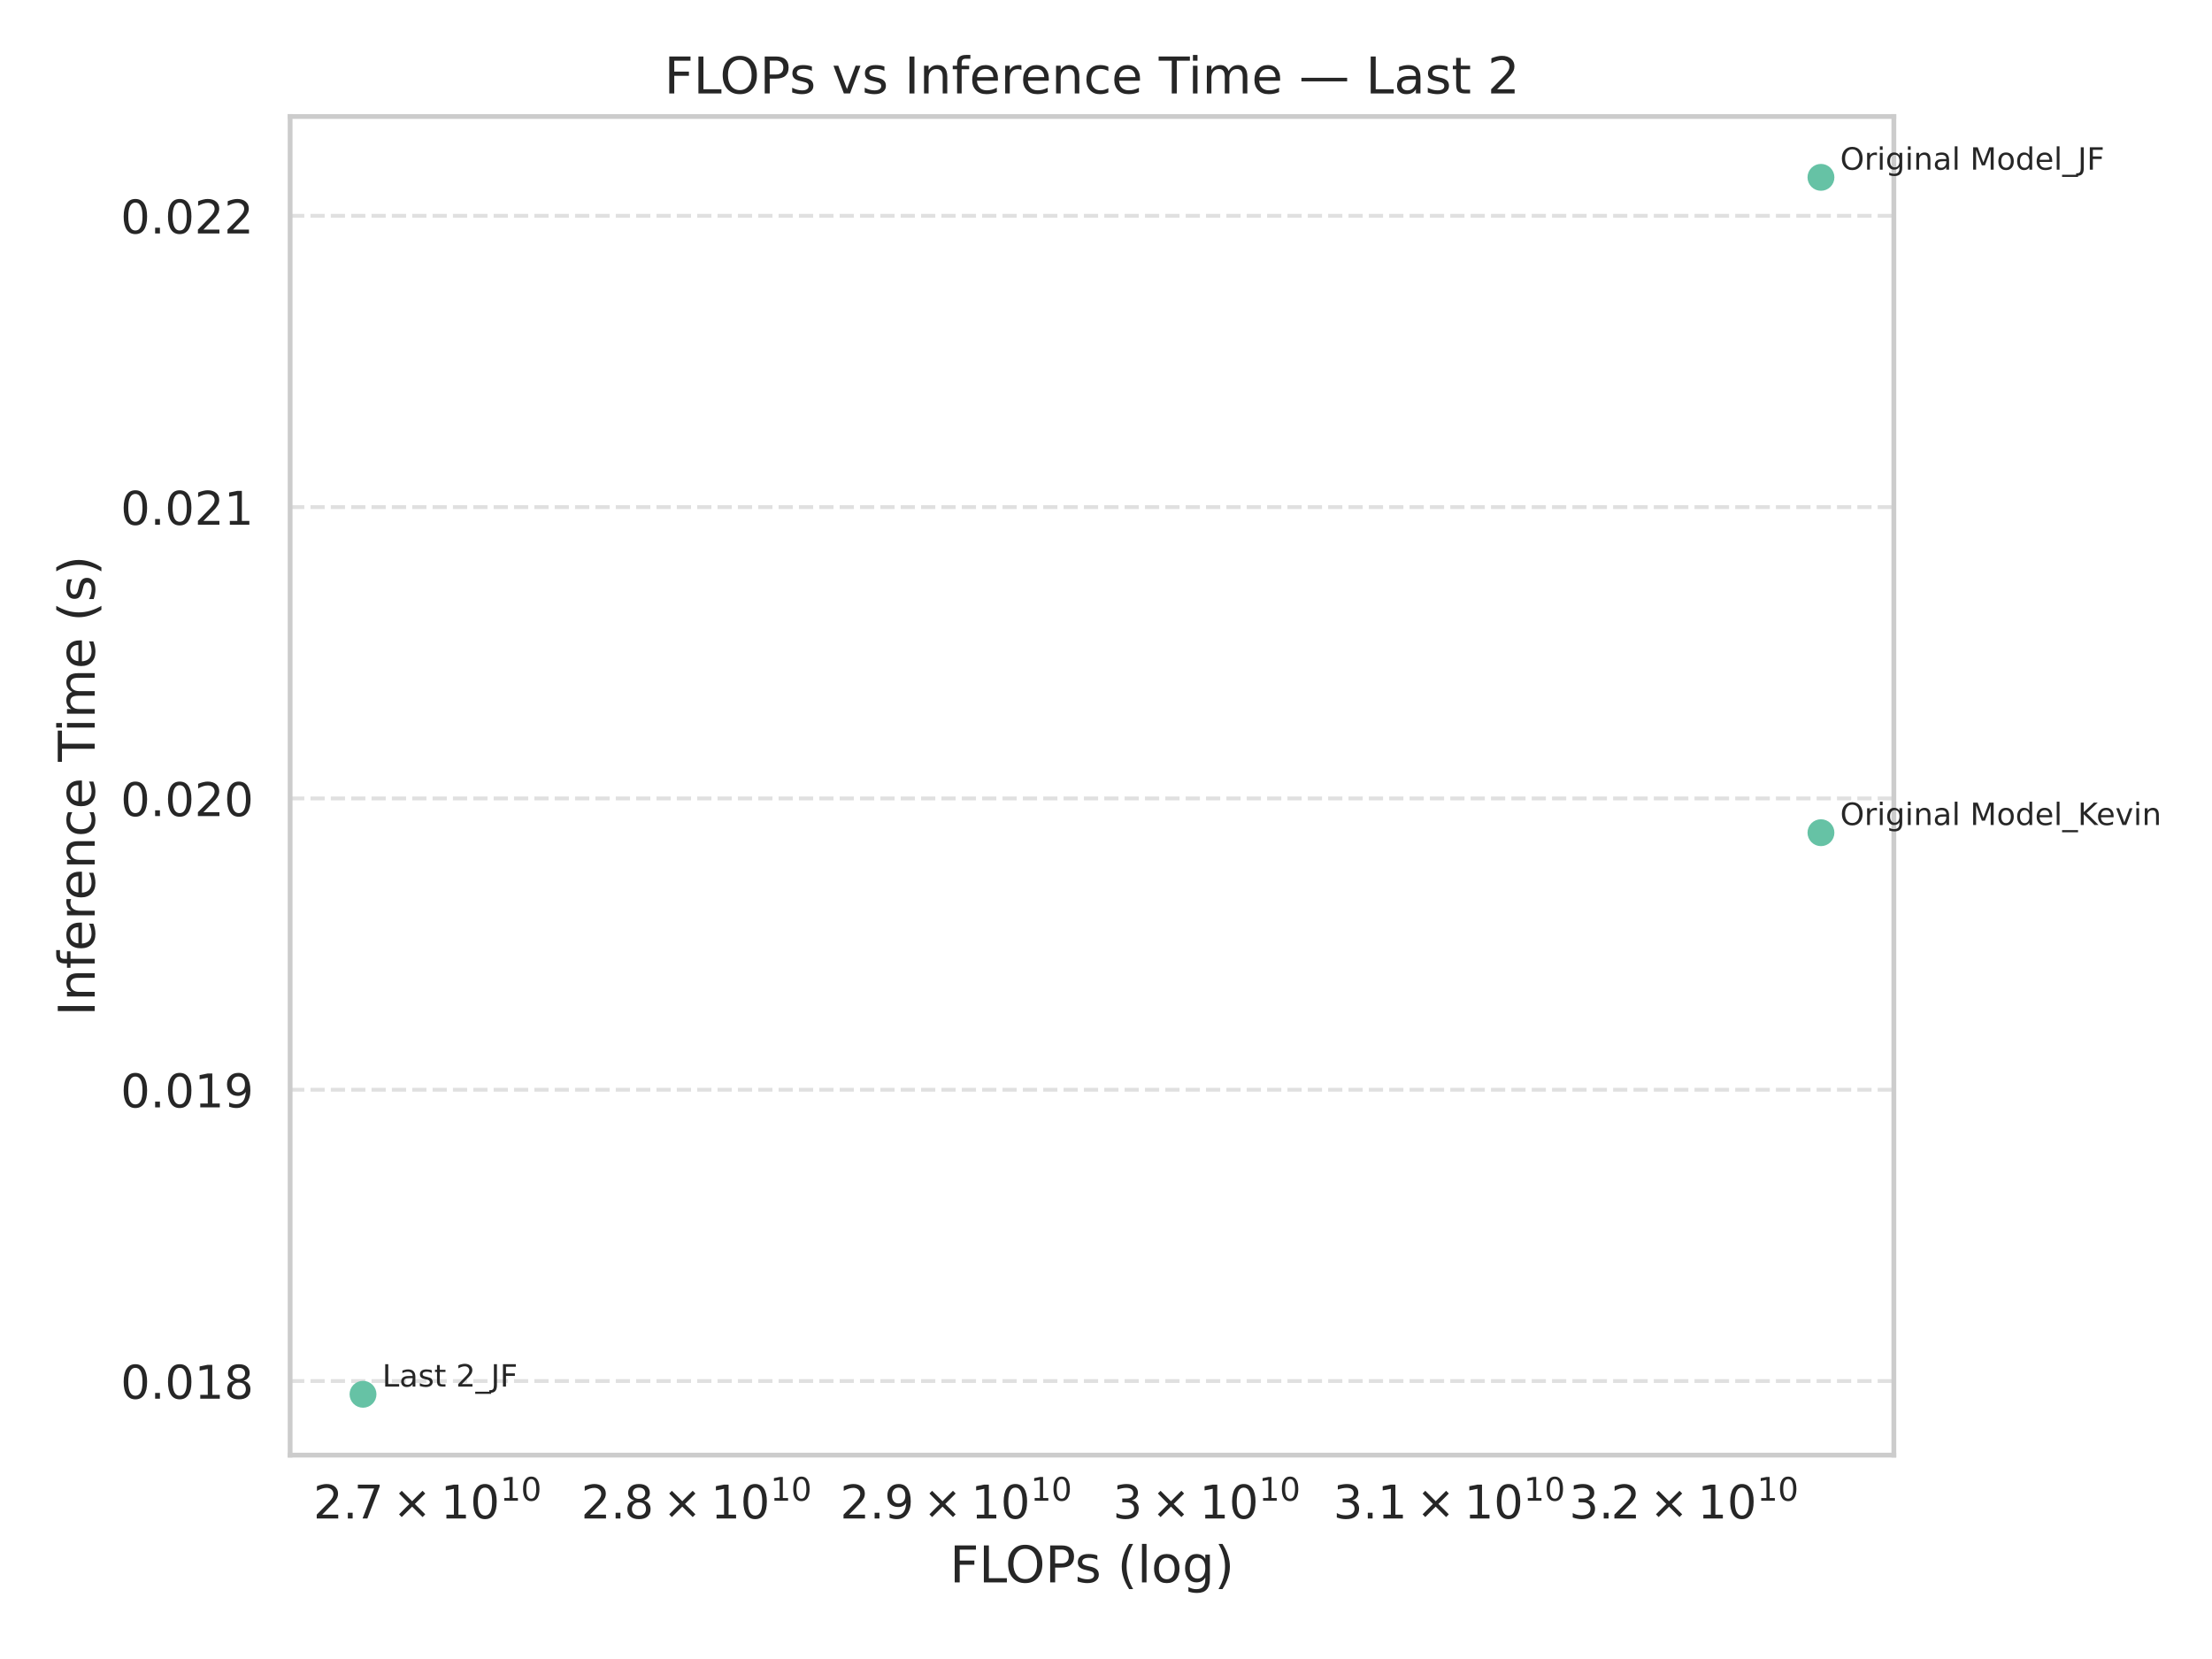
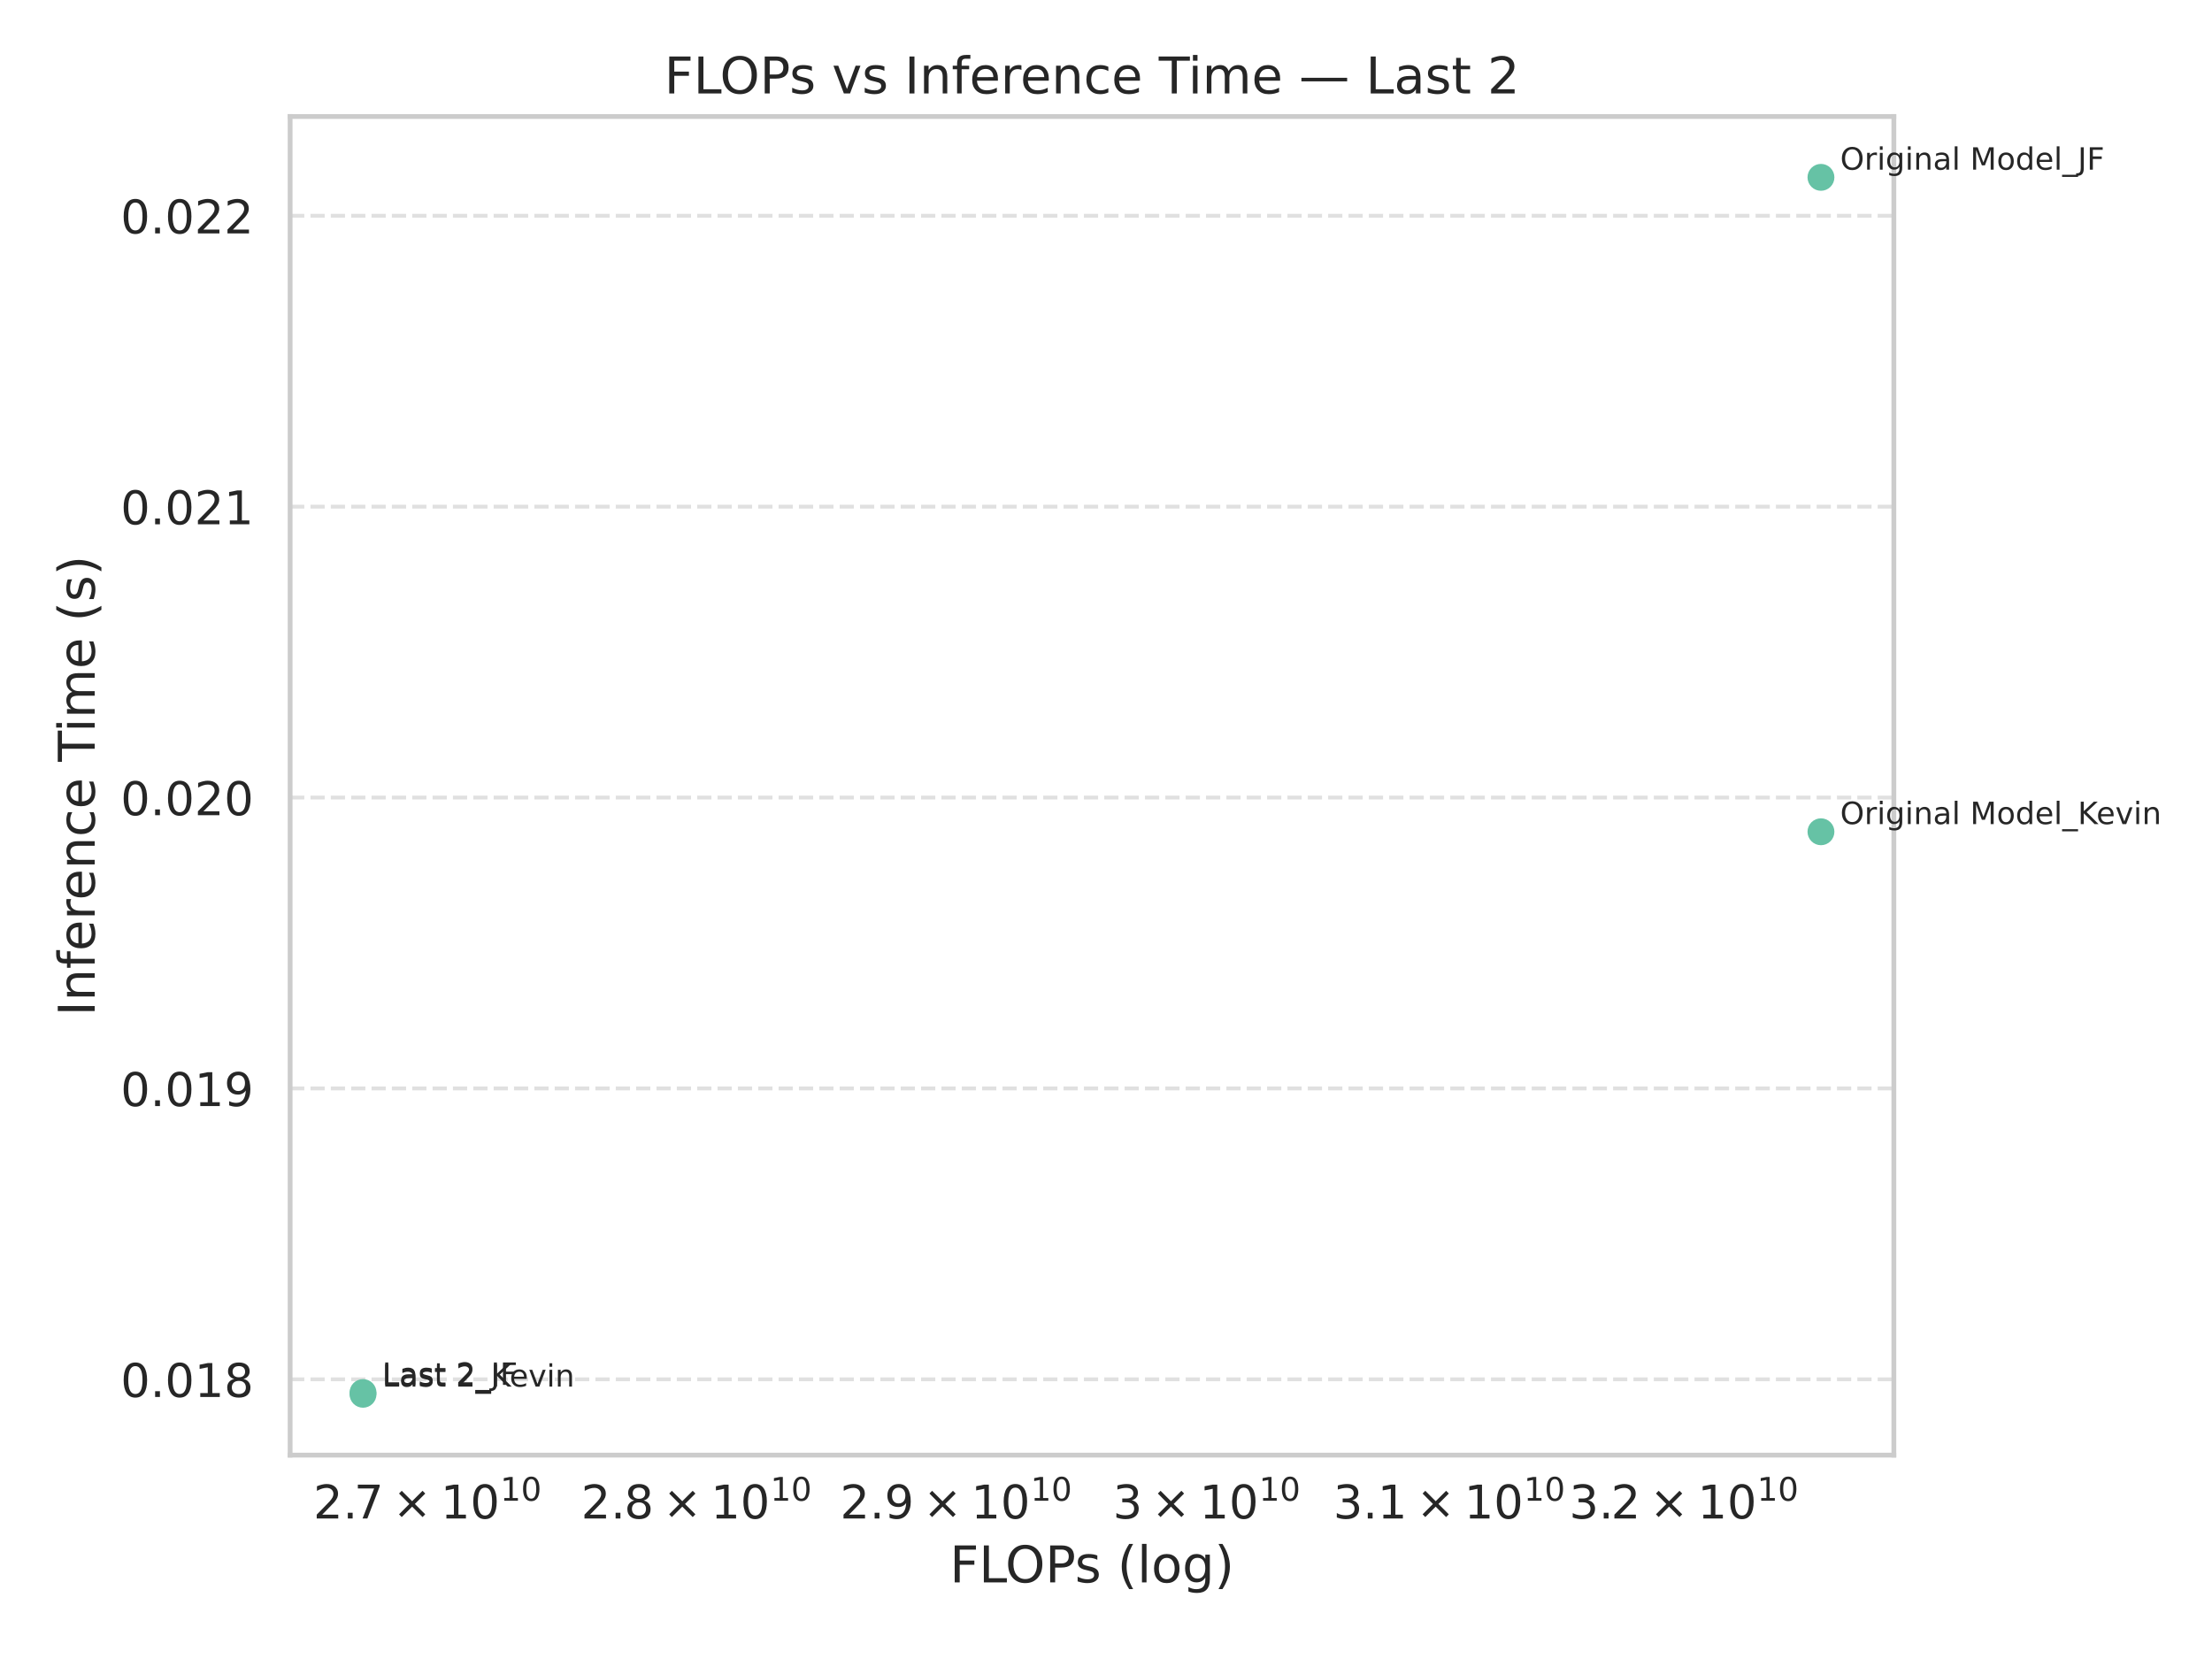
<svg xmlns="http://www.w3.org/2000/svg" xmlns:xlink="http://www.w3.org/1999/xlink" width="576pt" height="432pt" viewBox="0 0 576 432" version="1.1">
  <defs>
    <style type="text/css">*{stroke-linejoin: round; stroke-linecap: butt}</style>
  </defs>
  <g id="figure_1">
    <g id="patch_1">
      <path d="M 0 432  L 576 432  L 576 0  L 0 0  z " style="fill: #ffffff" />
    </g>
    <g id="axes_1">
      <g id="patch_2">
        <path d="M 75.546 378.912  L 493.155 378.912  L 493.155 30.336  L 75.546 30.336  z " style="fill: #ffffff" />
      </g>
      <g id="matplotlib.axis_1">
        <g id="xtick_1">
          <g id="text_1">
            <g style="fill: #262626" transform="translate(81.58687 395.5061) scale(0.121 -0.121)">
              <defs>
                <path id="DejaVuSans-32" d="M 1228 531  L 3431 531  L 3431 0  L 469 0  L 469 531  Q 828 903 1448 1529  Q 2069 2156 2228 2338  Q 2531 2678 2651 2914  Q 2772 3150 2772 3378  Q 2772 3750 2511 3984  Q 2250 4219 1831 4219  Q 1534 4219 1204 4116  Q 875 4013 500 3803  L 500 4441  Q 881 4594 1212 4672  Q 1544 4750 1819 4750  Q 2544 4750 2975 4387  Q 3406 4025 3406 3419  Q 3406 3131 3298 2873  Q 3191 2616 2906 2266  Q 2828 2175 2409 1742  Q 1991 1309 1228 531  z " transform="scale(0.015625)" />
                <path id="DejaVuSans-2e" d="M 684 794  L 1344 794  L 1344 0  L 684 0  L 684 794  z " transform="scale(0.015625)" />
                <path id="DejaVuSans-37" d="M 525 4666  L 3525 4666  L 3525 4397  L 1831 0  L 1172 0  L 2766 4134  L 525 4134  L 525 4666  z " transform="scale(0.015625)" />
                <path id="DejaVuSans-d7" d="M 4488 3438  L 3059 2003  L 4488 575  L 4116 197  L 2681 1631  L 1247 197  L 878 575  L 2303 2003  L 878 3438  L 1247 3816  L 2681 2381  L 4116 3816  L 4488 3438  z " transform="scale(0.015625)" />
                <path id="DejaVuSans-31" d="M 794 531  L 1825 531  L 1825 4091  L 703 3866  L 703 4441  L 1819 4666  L 2450 4666  L 2450 531  L 3481 531  L 3481 0  L 794 0  L 794 531  z " transform="scale(0.015625)" />
                <path id="DejaVuSans-30" d="M 2034 4250  Q 1547 4250 1301 3770  Q 1056 3291 1056 2328  Q 1056 1369 1301 889  Q 1547 409 2034 409  Q 2525 409 2770 889  Q 3016 1369 3016 2328  Q 3016 3291 2770 3770  Q 2525 4250 2034 4250  z M 2034 4750  Q 2819 4750 3233 4129  Q 3647 3509 3647 2328  Q 3647 1150 3233 529  Q 2819 -91 2034 -91  Q 1250 -91 836 529  Q 422 1150 422 2328  Q 422 3509 836 4129  Q 1250 4750 2034 4750  z " transform="scale(0.015625)" />
              </defs>
              <use xlink:href="#DejaVuSans-32" transform="translate(0 0.765625)" />
              <use xlink:href="#DejaVuSans-2e" transform="translate(63.62305 0.765625)" />
              <use xlink:href="#DejaVuSans-37" transform="translate(87.66016 0.765625)" />
              <use xlink:href="#DejaVuSans-d7" transform="translate(170.7656 0.765625)" />
              <use xlink:href="#DejaVuSans-31" transform="translate(274.0371 0.765625)" />
              <use xlink:href="#DejaVuSans-30" transform="translate(337.6602 0.765625)" />
              <use xlink:href="#DejaVuSans-31" transform="translate(402.2402 39.04688) scale(0.7)" />
              <use xlink:href="#DejaVuSans-30" transform="translate(446.7764 39.04688) scale(0.7)" />
            </g>
          </g>
        </g>
        <g id="xtick_2">
          <g id="text_2">
            <g style="fill: #262626" transform="translate(151.3127 395.5061) scale(0.121 -0.121)">
              <defs>
                <path id="DejaVuSans-38" d="M 2034 2216  Q 1584 2216 1326 1975  Q 1069 1734 1069 1313  Q 1069 891 1326 650  Q 1584 409 2034 409  Q 2484 409 2743 651  Q 3003 894 3003 1313  Q 3003 1734 2745 1975  Q 2488 2216 2034 2216  z M 1403 2484  Q 997 2584 770 2862  Q 544 3141 544 3541  Q 544 4100 942 4425  Q 1341 4750 2034 4750  Q 2731 4750 3128 4425  Q 3525 4100 3525 3541  Q 3525 3141 3298 2862  Q 3072 2584 2669 2484  Q 3125 2378 3379 2068  Q 3634 1759 3634 1313  Q 3634 634 3220 271  Q 2806 -91 2034 -91  Q 1263 -91 848 271  Q 434 634 434 1313  Q 434 1759 690 2068  Q 947 2378 1403 2484  z M 1172 3481  Q 1172 3119 1398 2916  Q 1625 2713 2034 2713  Q 2441 2713 2670 2916  Q 2900 3119 2900 3481  Q 2900 3844 2670 4047  Q 2441 4250 2034 4250  Q 1625 4250 1398 4047  Q 1172 3844 1172 3481  z " transform="scale(0.015625)" />
              </defs>
              <use xlink:href="#DejaVuSans-32" transform="translate(0 0.765625)" />
              <use xlink:href="#DejaVuSans-2e" transform="translate(63.62305 0.765625)" />
              <use xlink:href="#DejaVuSans-38" transform="translate(92.78516 0.765625)" />
              <use xlink:href="#DejaVuSans-d7" transform="translate(175.8906 0.765625)" />
              <use xlink:href="#DejaVuSans-31" transform="translate(279.1621 0.765625)" />
              <use xlink:href="#DejaVuSans-30" transform="translate(342.7852 0.765625)" />
              <use xlink:href="#DejaVuSans-31" transform="translate(407.3652 39.04688) scale(0.7)" />
              <use xlink:href="#DejaVuSans-30" transform="translate(451.9014 39.04688) scale(0.7)" />
            </g>
          </g>
        </g>
        <g id="xtick_3">
          <g id="text_3">
            <g style="fill: #262626" transform="translate(218.7624 395.5061) scale(0.121 -0.121)">
              <defs>
                <path id="DejaVuSans-39" d="M 703 97  L 703 672  Q 941 559 1184 500  Q 1428 441 1663 441  Q 2288 441 2617 861  Q 2947 1281 2994 2138  Q 2813 1869 2534 1725  Q 2256 1581 1919 1581  Q 1219 1581 811 2004  Q 403 2428 403 3163  Q 403 3881 828 4315  Q 1253 4750 1959 4750  Q 2769 4750 3195 4129  Q 3622 3509 3622 2328  Q 3622 1225 3098 567  Q 2575 -91 1691 -91  Q 1453 -91 1209 -44  Q 966 3 703 97  z M 1959 2075  Q 2384 2075 2632 2365  Q 2881 2656 2881 3163  Q 2881 3666 2632 3958  Q 2384 4250 1959 4250  Q 1534 4250 1286 3958  Q 1038 3666 1038 3163  Q 1038 2656 1286 2365  Q 1534 2075 1959 2075  z " transform="scale(0.015625)" />
              </defs>
              <use xlink:href="#DejaVuSans-32" transform="translate(0 0.765625)" />
              <use xlink:href="#DejaVuSans-2e" transform="translate(63.62305 0.765625)" />
              <use xlink:href="#DejaVuSans-39" transform="translate(95.41016 0.765625)" />
              <use xlink:href="#DejaVuSans-d7" transform="translate(178.5156 0.765625)" />
              <use xlink:href="#DejaVuSans-31" transform="translate(281.7871 0.765625)" />
              <use xlink:href="#DejaVuSans-30" transform="translate(345.4102 0.765625)" />
              <use xlink:href="#DejaVuSans-31" transform="translate(409.9902 39.04688) scale(0.7)" />
              <use xlink:href="#DejaVuSans-30" transform="translate(454.5264 39.04688) scale(0.7)" />
            </g>
          </g>
        </g>
        <g id="xtick_4">
          <g id="text_4">
            <g style="fill: #262626" transform="translate(289.7896 395.5061) scale(0.121 -0.121)">
              <defs>
                <path id="DejaVuSans-33" d="M 2597 2516  Q 3050 2419 3304 2112  Q 3559 1806 3559 1356  Q 3559 666 3084 287  Q 2609 -91 1734 -91  Q 1441 -91 1130 -33  Q 819 25 488 141  L 488 750  Q 750 597 1062 519  Q 1375 441 1716 441  Q 2309 441 2620 675  Q 2931 909 2931 1356  Q 2931 1769 2642 2001  Q 2353 2234 1838 2234  L 1294 2234  L 1294 2753  L 1863 2753  Q 2328 2753 2575 2939  Q 2822 3125 2822 3475  Q 2822 3834 2567 4026  Q 2313 4219 1838 4219  Q 1578 4219 1281 4162  Q 984 4106 628 3988  L 628 4550  Q 988 4650 1302 4700  Q 1616 4750 1894 4750  Q 2613 4750 3031 4423  Q 3450 4097 3450 3541  Q 3450 3153 3228 2886  Q 3006 2619 2597 2516  z " transform="scale(0.015625)" />
              </defs>
              <use xlink:href="#DejaVuSans-33" transform="translate(0 0.765625)" />
              <use xlink:href="#DejaVuSans-d7" transform="translate(83.10547 0.765625)" />
              <use xlink:href="#DejaVuSans-31" transform="translate(186.377 0.765625)" />
              <use xlink:href="#DejaVuSans-30" transform="translate(250 0.765625)" />
              <use xlink:href="#DejaVuSans-31" transform="translate(314.5801 39.04688) scale(0.7)" />
              <use xlink:href="#DejaVuSans-30" transform="translate(359.1162 39.04688) scale(0.7)" />
            </g>
          </g>
        </g>
        <g id="xtick_5">
          <g id="text_5">
            <g style="fill: #262626" transform="translate(347.181 395.5061) scale(0.121 -0.121)">
              <use xlink:href="#DejaVuSans-33" transform="translate(0 0.765625)" />
              <use xlink:href="#DejaVuSans-2e" transform="translate(63.62305 0.765625)" />
              <use xlink:href="#DejaVuSans-31" transform="translate(95.41016 0.765625)" />
              <use xlink:href="#DejaVuSans-d7" transform="translate(178.5156 0.765625)" />
              <use xlink:href="#DejaVuSans-31" transform="translate(281.7871 0.765625)" />
              <use xlink:href="#DejaVuSans-30" transform="translate(345.4102 0.765625)" />
              <use xlink:href="#DejaVuSans-31" transform="translate(409.9902 39.04688) scale(0.7)" />
              <use xlink:href="#DejaVuSans-30" transform="translate(454.5264 39.04688) scale(0.7)" />
            </g>
          </g>
        </g>
        <g id="xtick_6">
          <g id="text_6">
            <g style="fill: #262626" transform="translate(408.6178 395.5061) scale(0.121 -0.121)">
              <use xlink:href="#DejaVuSans-33" transform="translate(0 0.765625)" />
              <use xlink:href="#DejaVuSans-2e" transform="translate(63.62305 0.765625)" />
              <use xlink:href="#DejaVuSans-32" transform="translate(89.91016 0.765625)" />
              <use xlink:href="#DejaVuSans-d7" transform="translate(173.0156 0.765625)" />
              <use xlink:href="#DejaVuSans-31" transform="translate(276.2871 0.765625)" />
              <use xlink:href="#DejaVuSans-30" transform="translate(339.9102 0.765625)" />
              <use xlink:href="#DejaVuSans-31" transform="translate(404.4902 39.04688) scale(0.7)" />
              <use xlink:href="#DejaVuSans-30" transform="translate(449.0264 39.04688) scale(0.7)" />
            </g>
          </g>
        </g>
        <g id="text_7">
          <g style="fill: #262626" transform="translate(247.309 412.0525) scale(0.132 -0.132)">
            <defs>
              <path id="DejaVuSans-46" d="M 628 4666  L 3309 4666  L 3309 4134  L 1259 4134  L 1259 2759  L 3109 2759  L 3109 2228  L 1259 2228  L 1259 0  L 628 0  L 628 4666  z " transform="scale(0.015625)" />
              <path id="DejaVuSans-4c" d="M 628 4666  L 1259 4666  L 1259 531  L 3531 531  L 3531 0  L 628 0  L 628 4666  z " transform="scale(0.015625)" />
              <path id="DejaVuSans-4f" d="M 2522 4238  Q 1834 4238 1429 3725  Q 1025 3213 1025 2328  Q 1025 1447 1429 934  Q 1834 422 2522 422  Q 3209 422 3611 934  Q 4013 1447 4013 2328  Q 4013 3213 3611 3725  Q 3209 4238 2522 4238  z M 2522 4750  Q 3503 4750 4090 4092  Q 4678 3434 4678 2328  Q 4678 1225 4090 567  Q 3503 -91 2522 -91  Q 1538 -91 948 565  Q 359 1222 359 2328  Q 359 3434 948 4092  Q 1538 4750 2522 4750  z " transform="scale(0.015625)" />
              <path id="DejaVuSans-50" d="M 1259 4147  L 1259 2394  L 2053 2394  Q 2494 2394 2734 2622  Q 2975 2850 2975 3272  Q 2975 3691 2734 3919  Q 2494 4147 2053 4147  L 1259 4147  z M 628 4666  L 2053 4666  Q 2838 4666 3239 4311  Q 3641 3956 3641 3272  Q 3641 2581 3239 2228  Q 2838 1875 2053 1875  L 1259 1875  L 1259 0  L 628 0  L 628 4666  z " transform="scale(0.015625)" />
              <path id="DejaVuSans-73" d="M 2834 3397  L 2834 2853  Q 2591 2978 2328 3040  Q 2066 3103 1784 3103  Q 1356 3103 1142 2972  Q 928 2841 928 2578  Q 928 2378 1081 2264  Q 1234 2150 1697 2047  L 1894 2003  Q 2506 1872 2764 1633  Q 3022 1394 3022 966  Q 3022 478 2636 193  Q 2250 -91 1575 -91  Q 1294 -91 989 -36  Q 684 19 347 128  L 347 722  Q 666 556 975 473  Q 1284 391 1588 391  Q 1994 391 2212 530  Q 2431 669 2431 922  Q 2431 1156 2273 1281  Q 2116 1406 1581 1522  L 1381 1569  Q 847 1681 609 1914  Q 372 2147 372 2553  Q 372 3047 722 3315  Q 1072 3584 1716 3584  Q 2034 3584 2315 3537  Q 2597 3491 2834 3397  z " transform="scale(0.015625)" />
              <path id="DejaVuSans-20" transform="scale(0.015625)" />
              <path id="DejaVuSans-28" d="M 1984 4856  Q 1566 4138 1362 3434  Q 1159 2731 1159 2009  Q 1159 1288 1364 580  Q 1569 -128 1984 -844  L 1484 -844  Q 1016 -109 783 600  Q 550 1309 550 2009  Q 550 2706 781 3412  Q 1013 4119 1484 4856  L 1984 4856  z " transform="scale(0.015625)" />
              <path id="DejaVuSans-6c" d="M 603 4863  L 1178 4863  L 1178 0  L 603 0  L 603 4863  z " transform="scale(0.015625)" />
              <path id="DejaVuSans-6f" d="M 1959 3097  Q 1497 3097 1228 2736  Q 959 2375 959 1747  Q 959 1119 1226 758  Q 1494 397 1959 397  Q 2419 397 2687 759  Q 2956 1122 2956 1747  Q 2956 2369 2687 2733  Q 2419 3097 1959 3097  z M 1959 3584  Q 2709 3584 3137 3096  Q 3566 2609 3566 1747  Q 3566 888 3137 398  Q 2709 -91 1959 -91  Q 1206 -91 779 398  Q 353 888 353 1747  Q 353 2609 779 3096  Q 1206 3584 1959 3584  z " transform="scale(0.015625)" />
              <path id="DejaVuSans-67" d="M 2906 1791  Q 2906 2416 2648 2759  Q 2391 3103 1925 3103  Q 1463 3103 1205 2759  Q 947 2416 947 1791  Q 947 1169 1205 825  Q 1463 481 1925 481  Q 2391 481 2648 825  Q 2906 1169 2906 1791  z M 3481 434  Q 3481 -459 3084 -895  Q 2688 -1331 1869 -1331  Q 1566 -1331 1297 -1286  Q 1028 -1241 775 -1147  L 775 -588  Q 1028 -725 1275 -790  Q 1522 -856 1778 -856  Q 2344 -856 2625 -561  Q 2906 -266 2906 331  L 2906 616  Q 2728 306 2450 153  Q 2172 0 1784 0  Q 1141 0 747 490  Q 353 981 353 1791  Q 353 2603 747 3093  Q 1141 3584 1784 3584  Q 2172 3584 2450 3431  Q 2728 3278 2906 2969  L 2906 3500  L 3481 3500  L 3481 434  z " transform="scale(0.015625)" />
              <path id="DejaVuSans-29" d="M 513 4856  L 1013 4856  Q 1481 4119 1714 3412  Q 1947 2706 1947 2009  Q 1947 1309 1714 600  Q 1481 -109 1013 -844  L 513 -844  Q 928 -128 1133 580  Q 1338 1288 1338 2009  Q 1338 2731 1133 3434  Q 928 4138 513 4856  z " transform="scale(0.015625)" />
            </defs>
            <use xlink:href="#DejaVuSans-46" />
            <use xlink:href="#DejaVuSans-4c" transform="translate(57.51953 0)" />
            <use xlink:href="#DejaVuSans-4f" transform="translate(109.6074 0)" />
            <use xlink:href="#DejaVuSans-50" transform="translate(188.3184 0)" />
            <use xlink:href="#DejaVuSans-73" transform="translate(246.8711 0)" />
            <use xlink:href="#DejaVuSans-20" transform="translate(298.9707 0)" />
            <use xlink:href="#DejaVuSans-28" transform="translate(330.7578 0)" />
            <use xlink:href="#DejaVuSans-6c" transform="translate(369.7715 0)" />
            <use xlink:href="#DejaVuSans-6f" transform="translate(397.5547 0)" />
            <use xlink:href="#DejaVuSans-67" transform="translate(458.7363 0)" />
            <use xlink:href="#DejaVuSans-29" transform="translate(522.2129 0)" />
          </g>
        </g>
      </g>
      <g id="matplotlib.axis_2">
        <g id="ytick_1">
          <g id="line2d_1">
-             <path d="M 75.546 359.617  L 493.155 359.617  " clip-path="url(#pff75c475de)" style="fill: none; stroke-dasharray: 3.7,1.6; stroke-dashoffset: 0; stroke: #cccccc; stroke-opacity: 0.6" />
+             <path d="M 75.546 359.171  L 493.155 359.171  " clip-path="url(#p356d94d89c)" style="fill: none; stroke-dasharray: 3.7,1.6; stroke-dashoffset: 0; stroke: #cccccc; stroke-opacity: 0.6" />
          </g>
          <g id="text_8">
-             <g style="fill: #262626" transform="translate(31.40597 364.2143) scale(0.121 -0.121)">
+             <g style="fill: #262626" transform="translate(31.40597 363.7676) scale(0.121 -0.121)">
              <use xlink:href="#DejaVuSans-30" />
              <use xlink:href="#DejaVuSans-2e" transform="translate(63.62305 0)" />
              <use xlink:href="#DejaVuSans-30" transform="translate(95.41016 0)" />
              <use xlink:href="#DejaVuSans-31" transform="translate(159.0332 0)" />
              <use xlink:href="#DejaVuSans-38" transform="translate(222.6562 0)" />
            </g>
          </g>
        </g>
        <g id="ytick_2">
          <g id="line2d_2">
-             <path d="M 75.546 283.762  L 493.155 283.762  " clip-path="url(#pff75c475de)" style="fill: none; stroke-dasharray: 3.7,1.6; stroke-dashoffset: 0; stroke: #cccccc; stroke-opacity: 0.6" />
+             <path d="M 75.546 283.423  L 493.155 283.423  " clip-path="url(#p356d94d89c)" style="fill: none; stroke-dasharray: 3.7,1.6; stroke-dashoffset: 0; stroke: #cccccc; stroke-opacity: 0.6" />
          </g>
          <g id="text_9">
-             <g style="fill: #262626" transform="translate(31.40597 288.3586) scale(0.121 -0.121)">
+             <g style="fill: #262626" transform="translate(31.40597 288.02) scale(0.121 -0.121)">
              <use xlink:href="#DejaVuSans-30" />
              <use xlink:href="#DejaVuSans-2e" transform="translate(63.62305 0)" />
              <use xlink:href="#DejaVuSans-30" transform="translate(95.41016 0)" />
              <use xlink:href="#DejaVuSans-31" transform="translate(159.0332 0)" />
              <use xlink:href="#DejaVuSans-39" transform="translate(222.6562 0)" />
            </g>
          </g>
        </g>
        <g id="ytick_3">
          <g id="line2d_3">
-             <path d="M 75.546 207.906  L 493.155 207.906  " clip-path="url(#pff75c475de)" style="fill: none; stroke-dasharray: 3.7,1.6; stroke-dashoffset: 0; stroke: #cccccc; stroke-opacity: 0.6" />
+             <path d="M 75.546 207.675  L 493.155 207.675  " clip-path="url(#p356d94d89c)" style="fill: none; stroke-dasharray: 3.7,1.6; stroke-dashoffset: 0; stroke: #cccccc; stroke-opacity: 0.6" />
          </g>
          <g id="text_10">
-             <g style="fill: #262626" transform="translate(31.40597 212.5029) scale(0.121 -0.121)">
+             <g style="fill: #262626" transform="translate(31.40597 212.2724) scale(0.121 -0.121)">
              <use xlink:href="#DejaVuSans-30" />
              <use xlink:href="#DejaVuSans-2e" transform="translate(63.62305 0)" />
              <use xlink:href="#DejaVuSans-30" transform="translate(95.41016 0)" />
              <use xlink:href="#DejaVuSans-32" transform="translate(159.0332 0)" />
              <use xlink:href="#DejaVuSans-30" transform="translate(222.6562 0)" />
            </g>
          </g>
        </g>
        <g id="ytick_4">
          <g id="line2d_4">
-             <path d="M 75.546 132.05  L 493.155 132.05  " clip-path="url(#pff75c475de)" style="fill: none; stroke-dasharray: 3.7,1.6; stroke-dashoffset: 0; stroke: #cccccc; stroke-opacity: 0.6" />
+             <path d="M 75.546 131.928  L 493.155 131.928  " clip-path="url(#p356d94d89c)" style="fill: none; stroke-dasharray: 3.7,1.6; stroke-dashoffset: 0; stroke: #cccccc; stroke-opacity: 0.6" />
          </g>
          <g id="text_11">
-             <g style="fill: #262626" transform="translate(31.40597 136.6472) scale(0.121 -0.121)">
+             <g style="fill: #262626" transform="translate(31.40597 136.5248) scale(0.121 -0.121)">
              <use xlink:href="#DejaVuSans-30" />
              <use xlink:href="#DejaVuSans-2e" transform="translate(63.62305 0)" />
              <use xlink:href="#DejaVuSans-30" transform="translate(95.41016 0)" />
              <use xlink:href="#DejaVuSans-32" transform="translate(159.0332 0)" />
              <use xlink:href="#DejaVuSans-31" transform="translate(222.6562 0)" />
            </g>
          </g>
        </g>
        <g id="ytick_5">
          <g id="line2d_5">
-             <path d="M 75.546 56.194  L 493.155 56.194  " clip-path="url(#pff75c475de)" style="fill: none; stroke-dasharray: 3.7,1.6; stroke-dashoffset: 0; stroke: #cccccc; stroke-opacity: 0.6" />
+             <path d="M 75.546 56.18  L 493.155 56.18  " clip-path="url(#p356d94d89c)" style="fill: none; stroke-dasharray: 3.7,1.6; stroke-dashoffset: 0; stroke: #cccccc; stroke-opacity: 0.6" />
          </g>
          <g id="text_12">
-             <g style="fill: #262626" transform="translate(31.40597 60.79145) scale(0.121 -0.121)">
+             <g style="fill: #262626" transform="translate(31.40597 60.77718) scale(0.121 -0.121)">
              <use xlink:href="#DejaVuSans-30" />
              <use xlink:href="#DejaVuSans-2e" transform="translate(63.62305 0)" />
              <use xlink:href="#DejaVuSans-30" transform="translate(95.41016 0)" />
              <use xlink:href="#DejaVuSans-32" transform="translate(159.0332 0)" />
              <use xlink:href="#DejaVuSans-32" transform="translate(222.6562 0)" />
            </g>
          </g>
        </g>
        <g id="text_13">
          <g style="fill: #262626" transform="translate(24.66078 264.5685) rotate(-90) scale(0.132 -0.132)">
            <defs>
              <path id="DejaVuSans-49" d="M 628 4666  L 1259 4666  L 1259 0  L 628 0  L 628 4666  z " transform="scale(0.015625)" />
              <path id="DejaVuSans-6e" d="M 3513 2113  L 3513 0  L 2938 0  L 2938 2094  Q 2938 2591 2744 2837  Q 2550 3084 2163 3084  Q 1697 3084 1428 2787  Q 1159 2491 1159 1978  L 1159 0  L 581 0  L 581 3500  L 1159 3500  L 1159 2956  Q 1366 3272 1645 3428  Q 1925 3584 2291 3584  Q 2894 3584 3203 3211  Q 3513 2838 3513 2113  z " transform="scale(0.015625)" />
              <path id="DejaVuSans-66" d="M 2375 4863  L 2375 4384  L 1825 4384  Q 1516 4384 1395 4259  Q 1275 4134 1275 3809  L 1275 3500  L 2222 3500  L 2222 3053  L 1275 3053  L 1275 0  L 697 0  L 697 3053  L 147 3053  L 147 3500  L 697 3500  L 697 3744  Q 697 4328 969 4595  Q 1241 4863 1831 4863  L 2375 4863  z " transform="scale(0.015625)" />
              <path id="DejaVuSans-65" d="M 3597 1894  L 3597 1613  L 953 1613  Q 991 1019 1311 708  Q 1631 397 2203 397  Q 2534 397 2845 478  Q 3156 559 3463 722  L 3463 178  Q 3153 47 2828 -22  Q 2503 -91 2169 -91  Q 1331 -91 842 396  Q 353 884 353 1716  Q 353 2575 817 3079  Q 1281 3584 2069 3584  Q 2775 3584 3186 3129  Q 3597 2675 3597 1894  z M 3022 2063  Q 3016 2534 2758 2815  Q 2500 3097 2075 3097  Q 1594 3097 1305 2825  Q 1016 2553 972 2059  L 3022 2063  z " transform="scale(0.015625)" />
              <path id="DejaVuSans-72" d="M 2631 2963  Q 2534 3019 2420 3045  Q 2306 3072 2169 3072  Q 1681 3072 1420 2755  Q 1159 2438 1159 1844  L 1159 0  L 581 0  L 581 3500  L 1159 3500  L 1159 2956  Q 1341 3275 1631 3429  Q 1922 3584 2338 3584  Q 2397 3584 2469 3576  Q 2541 3569 2628 3553  L 2631 2963  z " transform="scale(0.015625)" />
              <path id="DejaVuSans-63" d="M 3122 3366  L 3122 2828  Q 2878 2963 2633 3030  Q 2388 3097 2138 3097  Q 1578 3097 1268 2742  Q 959 2388 959 1747  Q 959 1106 1268 751  Q 1578 397 2138 397  Q 2388 397 2633 464  Q 2878 531 3122 666  L 3122 134  Q 2881 22 2623 -34  Q 2366 -91 2075 -91  Q 1284 -91 818 406  Q 353 903 353 1747  Q 353 2603 823 3093  Q 1294 3584 2113 3584  Q 2378 3584 2631 3529  Q 2884 3475 3122 3366  z " transform="scale(0.015625)" />
              <path id="DejaVuSans-54" d="M -19 4666  L 3928 4666  L 3928 4134  L 2272 4134  L 2272 0  L 1638 0  L 1638 4134  L -19 4134  L -19 4666  z " transform="scale(0.015625)" />
              <path id="DejaVuSans-69" d="M 603 3500  L 1178 3500  L 1178 0  L 603 0  L 603 3500  z M 603 4863  L 1178 4863  L 1178 4134  L 603 4134  L 603 4863  z " transform="scale(0.015625)" />
              <path id="DejaVuSans-6d" d="M 3328 2828  Q 3544 3216 3844 3400  Q 4144 3584 4550 3584  Q 5097 3584 5394 3201  Q 5691 2819 5691 2113  L 5691 0  L 5113 0  L 5113 2094  Q 5113 2597 4934 2840  Q 4756 3084 4391 3084  Q 3944 3084 3684 2787  Q 3425 2491 3425 1978  L 3425 0  L 2847 0  L 2847 2094  Q 2847 2600 2669 2842  Q 2491 3084 2119 3084  Q 1678 3084 1418 2786  Q 1159 2488 1159 1978  L 1159 0  L 581 0  L 581 3500  L 1159 3500  L 1159 2956  Q 1356 3278 1631 3431  Q 1906 3584 2284 3584  Q 2666 3584 2933 3390  Q 3200 3197 3328 2828  z " transform="scale(0.015625)" />
            </defs>
            <use xlink:href="#DejaVuSans-49" />
            <use xlink:href="#DejaVuSans-6e" transform="translate(29.49219 0)" />
            <use xlink:href="#DejaVuSans-66" transform="translate(92.87109 0)" />
            <use xlink:href="#DejaVuSans-65" transform="translate(128.0762 0)" />
            <use xlink:href="#DejaVuSans-72" transform="translate(189.5996 0)" />
            <use xlink:href="#DejaVuSans-65" transform="translate(228.4629 0)" />
            <use xlink:href="#DejaVuSans-6e" transform="translate(289.9863 0)" />
            <use xlink:href="#DejaVuSans-63" transform="translate(353.3652 0)" />
            <use xlink:href="#DejaVuSans-65" transform="translate(408.3457 0)" />
            <use xlink:href="#DejaVuSans-20" transform="translate(469.8691 0)" />
            <use xlink:href="#DejaVuSans-54" transform="translate(501.6562 0)" />
            <use xlink:href="#DejaVuSans-69" transform="translate(559.6152 0)" />
            <use xlink:href="#DejaVuSans-6d" transform="translate(587.3984 0)" />
            <use xlink:href="#DejaVuSans-65" transform="translate(684.8105 0)" />
            <use xlink:href="#DejaVuSans-20" transform="translate(746.334 0)" />
            <use xlink:href="#DejaVuSans-28" transform="translate(778.1211 0)" />
            <use xlink:href="#DejaVuSans-73" transform="translate(817.1348 0)" />
            <use xlink:href="#DejaVuSans-29" transform="translate(869.2344 0)" />
          </g>
        </g>
      </g>
      <g id="PathCollection_1">
        <defs>
-           <path id="m51b295a026" d="M 0 3  C 0.796 3 1.559 2.684 2.121 2.121  C 2.684 1.559 3 0.796 3 0  C 3 -0.796 2.684 -1.559 2.121 -2.121  C 1.559 -2.684 0.796 -3 0 -3  C -0.796 -3 -1.559 -2.684 -2.121 -2.121  C -2.684 -1.559 -3 -0.796 -3 0  C -3 0.796 -2.684 1.559 -2.121 2.121  C -1.559 2.684 -0.796 3 0 3  z " style="stroke: #66c2a5" />
+           <path id="m8f087197fa" d="M 0 3  C 0.796 3 1.559 2.684 2.121 2.121  C 2.684 1.559 3 0.796 3 0  C 3 -0.796 2.684 -1.559 2.121 -2.121  C 1.559 -2.684 0.796 -3 0 -3  C -0.796 -3 -1.559 -2.684 -2.121 -2.121  C -2.684 -1.559 -3 -0.796 -3 0  C -3 0.796 -2.684 1.559 -2.121 2.121  C -1.559 2.684 -0.796 3 0 3  z " style="stroke: #66c2a5" />
        </defs>
-         <g clip-path="url(#pff75c475de)">
-           <use xlink:href="#m51b295a026" x="474.173" y="216.832" style="fill: #66c2a5; stroke: #66c2a5" />
-           <use xlink:href="#m51b295a026" x="94.528" y="363.068" style="fill: #66c2a5; stroke: #66c2a5" />
-           <use xlink:href="#m51b295a026" x="474.173" y="46.18" style="fill: #66c2a5; stroke: #66c2a5" />
+         <g clip-path="url(#p356d94d89c)">
+           <use xlink:href="#m8f087197fa" x="94.528" y="363.068" style="fill: #66c2a5; stroke: #66c2a5" />
+           <use xlink:href="#m8f087197fa" x="474.173" y="216.589" style="fill: #66c2a5; stroke: #66c2a5" />
+           <use xlink:href="#m8f087197fa" x="94.528" y="362.616" style="fill: #66c2a5; stroke: #66c2a5" />
+           <use xlink:href="#m8f087197fa" x="474.173" y="46.18" style="fill: #66c2a5; stroke: #66c2a5" />
        </g>
      </g>
      <g id="patch_3">
        <path d="M 75.546 378.912  L 75.546 30.336  " style="fill: none; stroke: #cccccc; stroke-width: 1.25; stroke-linejoin: miter; stroke-linecap: square" />
      </g>
      <g id="patch_4">
        <path d="M 493.155 378.912  L 493.155 30.336  " style="fill: none; stroke: #cccccc; stroke-width: 1.25; stroke-linejoin: miter; stroke-linecap: square" />
      </g>
      <g id="patch_5">
        <path d="M 75.546 378.912  L 493.155 378.912  " style="fill: none; stroke: #cccccc; stroke-width: 1.25; stroke-linejoin: miter; stroke-linecap: square" />
      </g>
      <g id="patch_6">
        <path d="M 75.546 30.336  L 493.155 30.336  " style="fill: none; stroke: #cccccc; stroke-width: 1.25; stroke-linejoin: miter; stroke-linecap: square" />
      </g>
      <g id="text_14">
-         <g style="fill: #262626" transform="translate(479.1727 214.8319) scale(0.08 -0.08)">
+         <g style="fill: #262626" transform="translate(99.52822 361.0676) scale(0.08 -0.08)">
          <defs>
            <path id="DejaVuSans-61" d="M 2194 1759  Q 1497 1759 1228 1600  Q 959 1441 959 1056  Q 959 750 1161 570  Q 1363 391 1709 391  Q 2188 391 2477 730  Q 2766 1069 2766 1631  L 2766 1759  L 2194 1759  z M 3341 1997  L 3341 0  L 2766 0  L 2766 531  Q 2569 213 2275 61  Q 1981 -91 1556 -91  Q 1019 -91 701 211  Q 384 513 384 1019  Q 384 1609 779 1909  Q 1175 2209 1959 2209  L 2766 2209  L 2766 2266  Q 2766 2663 2505 2880  Q 2244 3097 1772 3097  Q 1472 3097 1187 3025  Q 903 2953 641 2809  L 641 3341  Q 956 3463 1253 3523  Q 1550 3584 1831 3584  Q 2591 3584 2966 3190  Q 3341 2797 3341 1997  z " transform="scale(0.015625)" />
-             <path id="DejaVuSans-4d" d="M 628 4666  L 1569 4666  L 2759 1491  L 3956 4666  L 4897 4666  L 4897 0  L 4281 0  L 4281 4097  L 3078 897  L 2444 897  L 1241 4097  L 1241 0  L 628 0  L 628 4666  z " transform="scale(0.015625)" />
-             <path id="DejaVuSans-64" d="M 2906 2969  L 2906 4863  L 3481 4863  L 3481 0  L 2906 0  L 2906 525  Q 2725 213 2448 61  Q 2172 -91 1784 -91  Q 1150 -91 751 415  Q 353 922 353 1747  Q 353 2572 751 3078  Q 1150 3584 1784 3584  Q 2172 3584 2448 3432  Q 2725 3281 2906 2969  z M 947 1747  Q 947 1113 1208 752  Q 1469 391 1925 391  Q 2381 391 2643 752  Q 2906 1113 2906 1747  Q 2906 2381 2643 2742  Q 2381 3103 1925 3103  Q 1469 3103 1208 2742  Q 947 2381 947 1747  z " transform="scale(0.015625)" />
+             <path id="DejaVuSans-74" d="M 1172 4494  L 1172 3500  L 2356 3500  L 2356 3053  L 1172 3053  L 1172 1153  Q 1172 725 1289 603  Q 1406 481 1766 481  L 2356 481  L 2356 0  L 1766 0  Q 1100 0 847 248  Q 594 497 594 1153  L 594 3053  L 172 3053  L 172 3500  L 594 3500  L 594 4494  L 1172 4494  z " transform="scale(0.015625)" />
            <path id="DejaVuSans-5f" d="M 3263 -1063  L 3263 -1509  L -63 -1509  L -63 -1063  L 3263 -1063  z " transform="scale(0.015625)" />
            <path id="DejaVuSans-4b" d="M 628 4666  L 1259 4666  L 1259 2694  L 3353 4666  L 4166 4666  L 1850 2491  L 4331 0  L 3500 0  L 1259 2247  L 1259 0  L 628 0  L 628 4666  z " transform="scale(0.015625)" />
            <path id="DejaVuSans-76" d="M 191 3500  L 800 3500  L 1894 563  L 2988 3500  L 3597 3500  L 2284 0  L 1503 0  L 191 3500  z " transform="scale(0.015625)" />
+           </defs>
+           <use xlink:href="#DejaVuSans-4c" />
+           <use xlink:href="#DejaVuSans-61" transform="translate(55.71289 0)" />
+           <use xlink:href="#DejaVuSans-73" transform="translate(116.9922 0)" />
+           <use xlink:href="#DejaVuSans-74" transform="translate(169.0918 0)" />
+           <use xlink:href="#DejaVuSans-20" transform="translate(208.3008 0)" />
+           <use xlink:href="#DejaVuSans-32" transform="translate(240.0879 0)" />
+           <use xlink:href="#DejaVuSans-5f" transform="translate(303.7109 0)" />
+           <use xlink:href="#DejaVuSans-4b" transform="translate(353.7109 0)" />
+           <use xlink:href="#DejaVuSans-65" transform="translate(414.2871 0)" />
+           <use xlink:href="#DejaVuSans-76" transform="translate(475.8105 0)" />
+           <use xlink:href="#DejaVuSans-69" transform="translate(534.9902 0)" />
+           <use xlink:href="#DejaVuSans-6e" transform="translate(562.7734 0)" />
+         </g>
+       </g>
+       <g id="text_15">
+         <g style="fill: #262626" transform="translate(479.1727 214.5887) scale(0.08 -0.08)">
+           <defs>
+             <path id="DejaVuSans-4d" d="M 628 4666  L 1569 4666  L 2759 1491  L 3956 4666  L 4897 4666  L 4897 0  L 4281 0  L 4281 4097  L 3078 897  L 2444 897  L 1241 4097  L 1241 0  L 628 0  L 628 4666  z " transform="scale(0.015625)" />
+             <path id="DejaVuSans-64" d="M 2906 2969  L 2906 4863  L 3481 4863  L 3481 0  L 2906 0  L 2906 525  Q 2725 213 2448 61  Q 2172 -91 1784 -91  Q 1150 -91 751 415  Q 353 922 353 1747  Q 353 2572 751 3078  Q 1150 3584 1784 3584  Q 2172 3584 2448 3432  Q 2725 3281 2906 2969  z M 947 1747  Q 947 1113 1208 752  Q 1469 391 1925 391  Q 2381 391 2643 752  Q 2906 1113 2906 1747  Q 2906 2381 2643 2742  Q 2381 3103 1925 3103  Q 1469 3103 1208 2742  Q 947 2381 947 1747  z " transform="scale(0.015625)" />
          </defs>
          <use xlink:href="#DejaVuSans-4f" />
          <use xlink:href="#DejaVuSans-72" transform="translate(78.71094 0)" />
          <use xlink:href="#DejaVuSans-69" transform="translate(119.8242 0)" />
          <use xlink:href="#DejaVuSans-67" transform="translate(147.6074 0)" />
          <use xlink:href="#DejaVuSans-69" transform="translate(211.084 0)" />
          <use xlink:href="#DejaVuSans-6e" transform="translate(238.8672 0)" />
          <use xlink:href="#DejaVuSans-61" transform="translate(302.2461 0)" />
          <use xlink:href="#DejaVuSans-6c" transform="translate(363.5254 0)" />
          <use xlink:href="#DejaVuSans-20" transform="translate(391.3086 0)" />
          <use xlink:href="#DejaVuSans-4d" transform="translate(423.0957 0)" />
          <use xlink:href="#DejaVuSans-6f" transform="translate(509.375 0)" />
          <use xlink:href="#DejaVuSans-64" transform="translate(570.5566 0)" />
          <use xlink:href="#DejaVuSans-65" transform="translate(634.0332 0)" />
          <use xlink:href="#DejaVuSans-6c" transform="translate(695.5566 0)" />
          <use xlink:href="#DejaVuSans-5f" transform="translate(723.3398 0)" />
          <use xlink:href="#DejaVuSans-4b" transform="translate(773.3398 0)" />
          <use xlink:href="#DejaVuSans-65" transform="translate(833.916 0)" />
          <use xlink:href="#DejaVuSans-76" transform="translate(895.4395 0)" />
          <use xlink:href="#DejaVuSans-69" transform="translate(954.6191 0)" />
          <use xlink:href="#DejaVuSans-6e" transform="translate(982.4023 0)" />
        </g>
      </g>
-       <g id="text_15">
-         <g style="fill: #262626" transform="translate(99.52822 361.0676) scale(0.08 -0.08)">
+       <g id="text_16">
+         <g style="fill: #262626" transform="translate(99.52822 360.6161) scale(0.08 -0.08)">
          <defs>
-             <path id="DejaVuSans-74" d="M 1172 4494  L 1172 3500  L 2356 3500  L 2356 3053  L 1172 3053  L 1172 1153  Q 1172 725 1289 603  Q 1406 481 1766 481  L 2356 481  L 2356 0  L 1766 0  Q 1100 0 847 248  Q 594 497 594 1153  L 594 3053  L 172 3053  L 172 3500  L 594 3500  L 594 4494  L 1172 4494  z " transform="scale(0.015625)" />
            <path id="DejaVuSans-4a" d="M 628 4666  L 1259 4666  L 1259 325  Q 1259 -519 939 -900  Q 619 -1281 -91 -1281  L -331 -1281  L -331 -750  L -134 -750  Q 284 -750 456 -515  Q 628 -281 628 325  L 628 4666  z " transform="scale(0.015625)" />
          </defs>
          <use xlink:href="#DejaVuSans-4c" />
          <use xlink:href="#DejaVuSans-61" transform="translate(55.71289 0)" />
          <use xlink:href="#DejaVuSans-73" transform="translate(116.9922 0)" />
          <use xlink:href="#DejaVuSans-74" transform="translate(169.0918 0)" />
          <use xlink:href="#DejaVuSans-20" transform="translate(208.3008 0)" />
          <use xlink:href="#DejaVuSans-32" transform="translate(240.0879 0)" />
          <use xlink:href="#DejaVuSans-5f" transform="translate(303.7109 0)" />
          <use xlink:href="#DejaVuSans-4a" transform="translate(353.7109 0)" />
          <use xlink:href="#DejaVuSans-46" transform="translate(383.2031 0)" />
        </g>
      </g>
-       <g id="text_16">
+       <g id="text_17">
        <g style="fill: #262626" transform="translate(479.1727 44.18036) scale(0.08 -0.08)">
          <use xlink:href="#DejaVuSans-4f" />
          <use xlink:href="#DejaVuSans-72" transform="translate(78.71094 0)" />
          <use xlink:href="#DejaVuSans-69" transform="translate(119.8242 0)" />
          <use xlink:href="#DejaVuSans-67" transform="translate(147.6074 0)" />
          <use xlink:href="#DejaVuSans-69" transform="translate(211.084 0)" />
          <use xlink:href="#DejaVuSans-6e" transform="translate(238.8672 0)" />
          <use xlink:href="#DejaVuSans-61" transform="translate(302.2461 0)" />
          <use xlink:href="#DejaVuSans-6c" transform="translate(363.5254 0)" />
          <use xlink:href="#DejaVuSans-20" transform="translate(391.3086 0)" />
          <use xlink:href="#DejaVuSans-4d" transform="translate(423.0957 0)" />
          <use xlink:href="#DejaVuSans-6f" transform="translate(509.375 0)" />
          <use xlink:href="#DejaVuSans-64" transform="translate(570.5566 0)" />
          <use xlink:href="#DejaVuSans-65" transform="translate(634.0332 0)" />
          <use xlink:href="#DejaVuSans-6c" transform="translate(695.5566 0)" />
          <use xlink:href="#DejaVuSans-5f" transform="translate(723.3398 0)" />
          <use xlink:href="#DejaVuSans-4a" transform="translate(773.3398 0)" />
          <use xlink:href="#DejaVuSans-46" transform="translate(802.832 0)" />
        </g>
      </g>
-       <g id="text_17">
+       <g id="text_18">
        <g style="fill: #262626" transform="translate(172.9806 24.336) scale(0.132 -0.132)">
          <defs>
            <path id="DejaVuSans-2014" d="M 313 1978  L 6088 1978  L 6088 1528  L 313 1528  L 313 1978  z " transform="scale(0.015625)" />
          </defs>
          <use xlink:href="#DejaVuSans-46" />
          <use xlink:href="#DejaVuSans-4c" transform="translate(57.51953 0)" />
          <use xlink:href="#DejaVuSans-4f" transform="translate(109.6074 0)" />
          <use xlink:href="#DejaVuSans-50" transform="translate(188.3184 0)" />
          <use xlink:href="#DejaVuSans-73" transform="translate(246.8711 0)" />
          <use xlink:href="#DejaVuSans-20" transform="translate(298.9707 0)" />
          <use xlink:href="#DejaVuSans-76" transform="translate(330.7578 0)" />
          <use xlink:href="#DejaVuSans-73" transform="translate(389.9375 0)" />
          <use xlink:href="#DejaVuSans-20" transform="translate(442.0371 0)" />
          <use xlink:href="#DejaVuSans-49" transform="translate(473.8242 0)" />
          <use xlink:href="#DejaVuSans-6e" transform="translate(503.3164 0)" />
          <use xlink:href="#DejaVuSans-66" transform="translate(566.6953 0)" />
          <use xlink:href="#DejaVuSans-65" transform="translate(601.9004 0)" />
          <use xlink:href="#DejaVuSans-72" transform="translate(663.4238 0)" />
          <use xlink:href="#DejaVuSans-65" transform="translate(702.2871 0)" />
          <use xlink:href="#DejaVuSans-6e" transform="translate(763.8105 0)" />
          <use xlink:href="#DejaVuSans-63" transform="translate(827.1895 0)" />
          <use xlink:href="#DejaVuSans-65" transform="translate(882.1699 0)" />
          <use xlink:href="#DejaVuSans-20" transform="translate(943.6934 0)" />
          <use xlink:href="#DejaVuSans-54" transform="translate(975.4805 0)" />
          <use xlink:href="#DejaVuSans-69" transform="translate(1033.439 0)" />
          <use xlink:href="#DejaVuSans-6d" transform="translate(1061.223 0)" />
          <use xlink:href="#DejaVuSans-65" transform="translate(1158.635 0)" />
          <use xlink:href="#DejaVuSans-20" transform="translate(1220.158 0)" />
          <use xlink:href="#DejaVuSans-2014" transform="translate(1251.945 0)" />
          <use xlink:href="#DejaVuSans-20" transform="translate(1351.945 0)" />
          <use xlink:href="#DejaVuSans-4c" transform="translate(1383.732 0)" />
          <use xlink:href="#DejaVuSans-61" transform="translate(1439.445 0)" />
          <use xlink:href="#DejaVuSans-73" transform="translate(1500.725 0)" />
          <use xlink:href="#DejaVuSans-74" transform="translate(1552.824 0)" />
          <use xlink:href="#DejaVuSans-20" transform="translate(1592.033 0)" />
          <use xlink:href="#DejaVuSans-32" transform="translate(1623.82 0)" />
        </g>
      </g>
    </g>
  </g>
  <defs>
-     <clipPath id="pff75c475de">
+     <clipPath id="p356d94d89c">
      <rect x="75.546" y="30.336" width="417.609" height="348.576" />
    </clipPath>
  </defs>
</svg>
